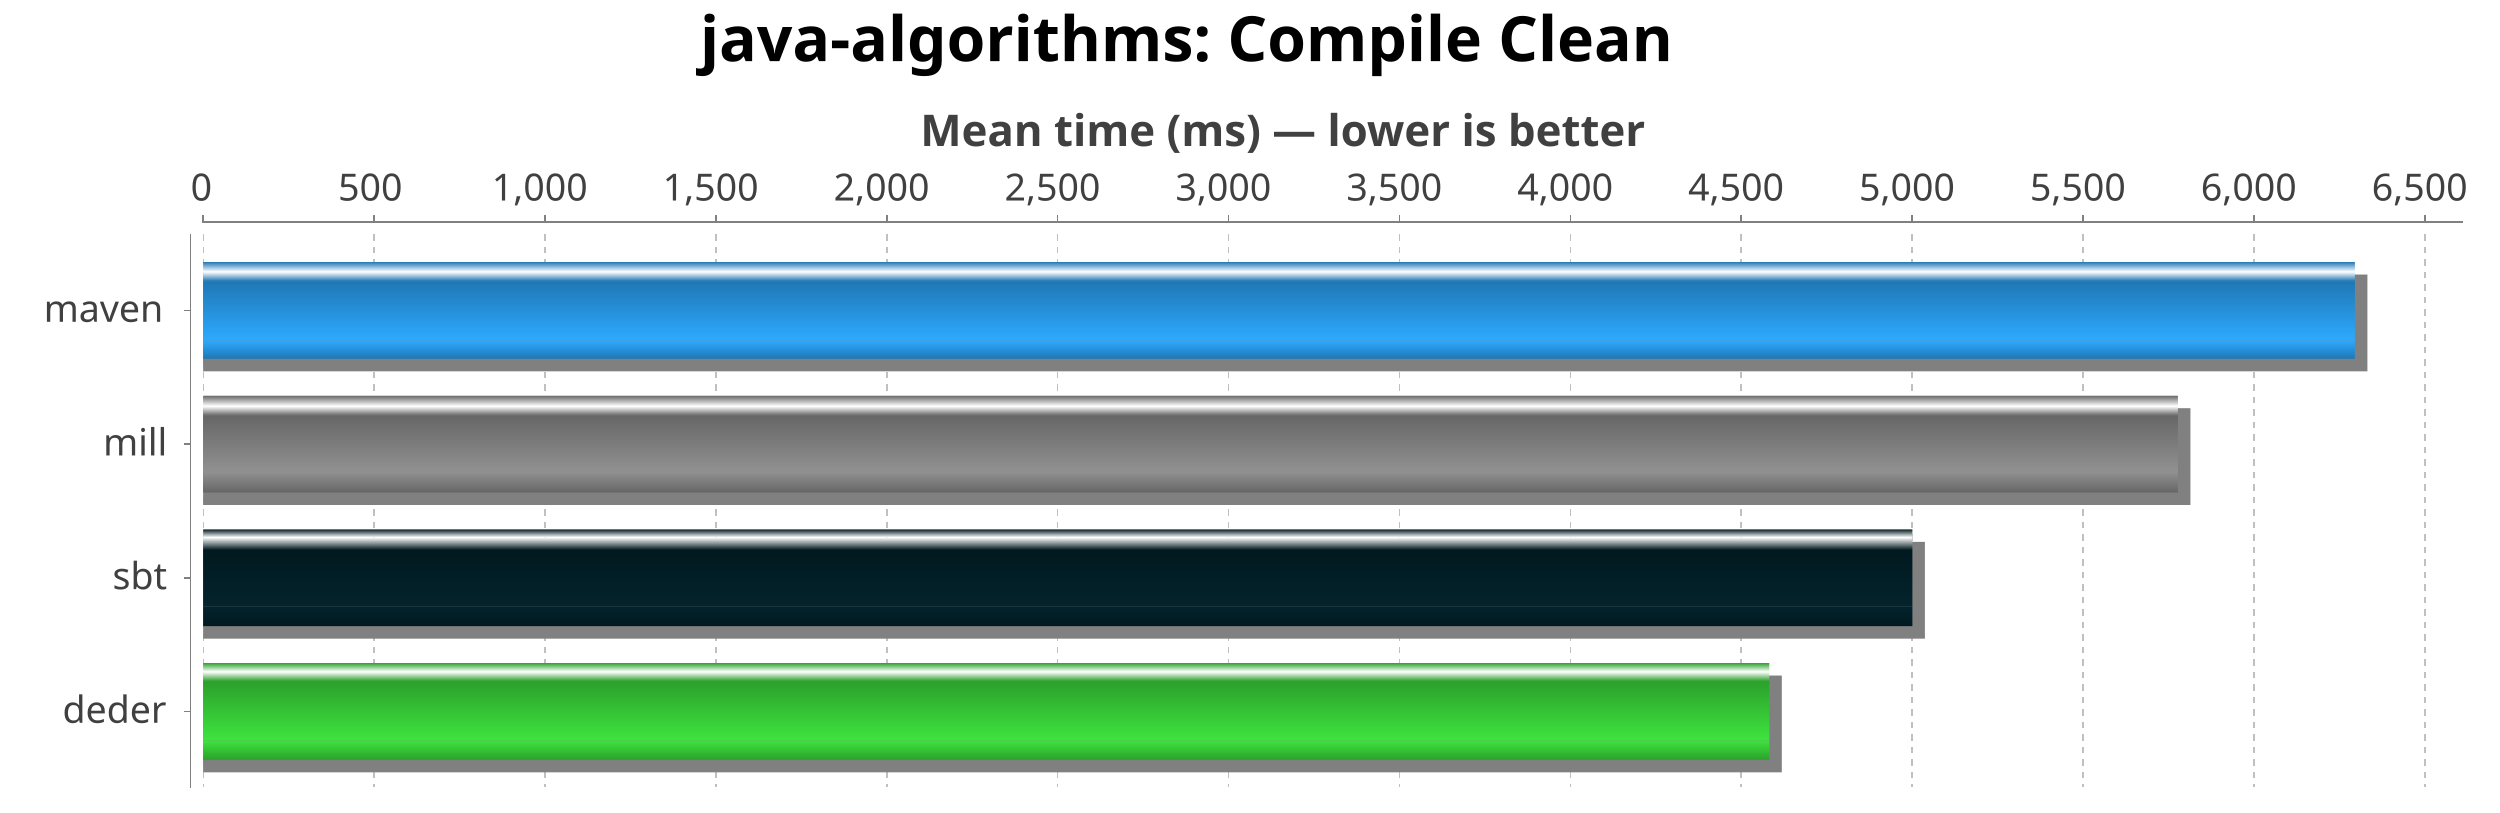
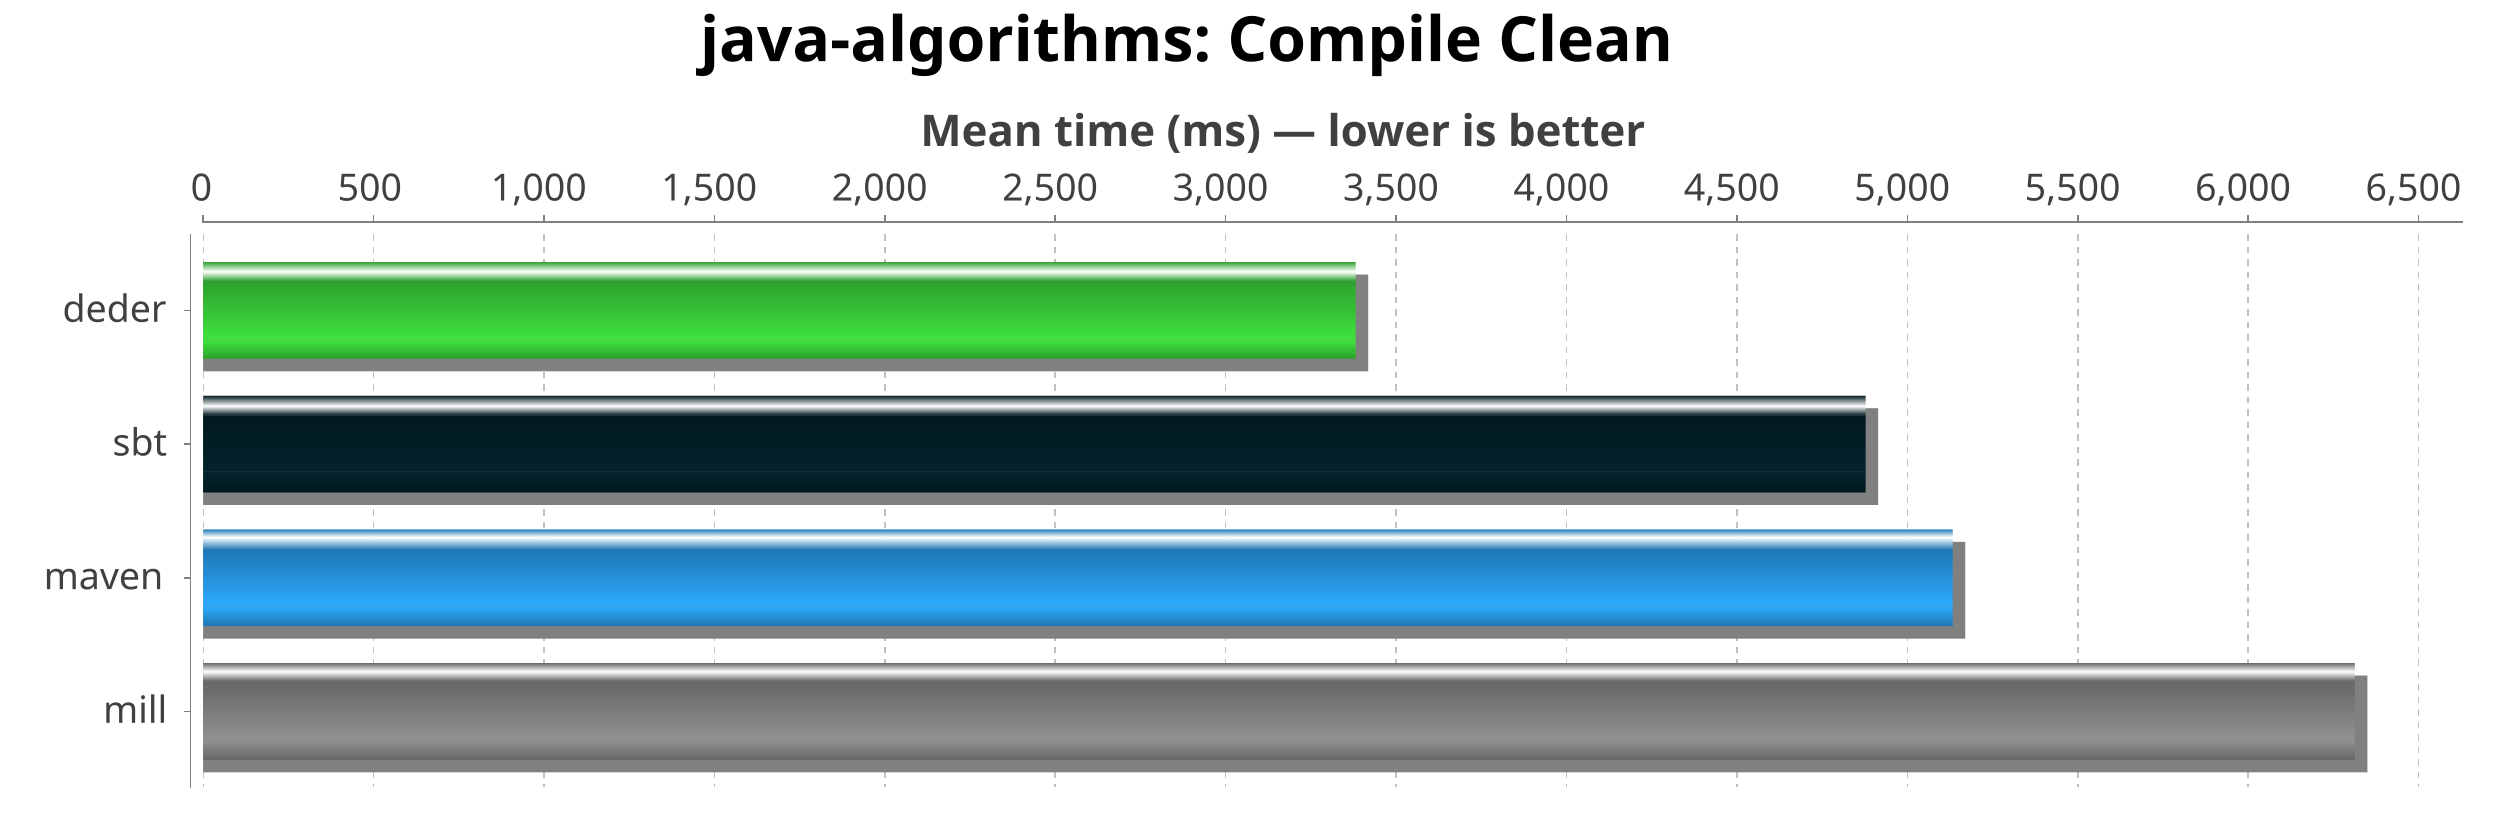
<svg xmlns="http://www.w3.org/2000/svg" width="800" height="260" text-rendering="auto" shape-rendering="auto">
  <defs>
-     <linearGradient id="_252518703501gp3" x1="0" y1="109" x2="0" y2="114.82" gradientUnits="userSpaceOnUse">
+     <linearGradient id="_90903634366gp9" x1="0" y1="172" x2="0" y2="176" gradientUnits="userSpaceOnUse">
+       <stop offset="0%" stop-color="rgb(255,255,255)" />
+       <stop offset="100%" stop-color="rgb(31,119,180)" />
+     </linearGradient>
+     <linearGradient id="_90903634366gp3" x1="0" y1="109" x2="0" y2="114.82" gradientUnits="userSpaceOnUse">
+       <stop offset="0%" stop-color="rgb(62,228,62)" />
+       <stop offset="100%" stop-color="rgb(44,160,44)" />
+     </linearGradient>
+     <linearGradient id="_90903634366gp6" x1="0" y1="133" x2="0" y2="151" gradientUnits="userSpaceOnUse">
+       <stop offset="0%" stop-color="rgb(1,25,31)" />
+       <stop offset="100%" stop-color="rgb(4,35,44)" />
+     </linearGradient>
+     <linearGradient id="_90903634366gp5" x1="0" y1="130" x2="0" y2="133" gradientUnits="userSpaceOnUse">
+       <stop offset="0%" stop-color="rgb(255,255,255)" />
+       <stop offset="100%" stop-color="rgb(1,25,31)" />
+     </linearGradient>
+     <linearGradient id="_90903634366gp1" x1="0" y1="87" x2="0" y2="90" gradientUnits="userSpaceOnUse">
+       <stop offset="0%" stop-color="rgb(255,255,255)" />
+       <stop offset="100%" stop-color="rgb(44,160,44)" />
+     </linearGradient>
+     <linearGradient id="_90903634366gp11" x1="0" y1="194" x2="0" y2="200.38" gradientUnits="userSpaceOnUse">
      <stop offset="0%" stop-color="rgb(44,170,255)" />
      <stop offset="100%" stop-color="rgb(31,119,180)" />
    </linearGradient>
-     <linearGradient id="_252518703501gp14" x1="0" y1="218" x2="0" y2="237" gradientUnits="userSpaceOnUse">
+     <linearGradient id="_90903634366gp2" x1="0" y1="90" x2="0" y2="109" gradientUnits="userSpaceOnUse">
      <stop offset="0%" stop-color="rgb(44,160,44)" />
      <stop offset="100%" stop-color="rgb(62,228,62)" />
    </linearGradient>
-     <linearGradient id="_252518703501gp5" x1="0" y1="130" x2="0" y2="133" gradientUnits="userSpaceOnUse">
+     <linearGradient id="_90903634366gp7" x1="0" y1="151" x2="0" y2="157.6" gradientUnits="userSpaceOnUse">
+       <stop offset="0%" stop-color="rgb(4,35,44)" />
+       <stop offset="100%" stop-color="rgb(1,25,31)" />
+     </linearGradient>
+     <linearGradient id="_90903634366gp14" x1="0" y1="218" x2="0" y2="237" gradientUnits="userSpaceOnUse">
+       <stop offset="0%" stop-color="rgb(102,102,102)" />
+       <stop offset="100%" stop-color="rgb(145,145,145)" />
+     </linearGradient>
+     <linearGradient id="_90903634366gp10" x1="0" y1="176" x2="0" y2="194" gradientUnits="userSpaceOnUse">
+       <stop offset="0%" stop-color="rgb(31,119,180)" />
+       <stop offset="100%" stop-color="rgb(44,170,255)" />
+     </linearGradient>
+     <linearGradient id="_90903634366gp8" x1="0" y1="169.4" x2="0" y2="172" gradientUnits="userSpaceOnUse">
+       <stop offset="0%" stop-color="rgb(31,119,180)" />
+       <stop offset="100%" stop-color="rgb(255,255,255)" />
+     </linearGradient>
+     <linearGradient id="_90903634366gp12" x1="0" y1="212.18" x2="0" y2="215" gradientUnits="userSpaceOnUse">
+       <stop offset="0%" stop-color="rgb(102,102,102)" />
+       <stop offset="100%" stop-color="rgb(255,255,255)" />
+     </linearGradient>
+     <linearGradient id="_90903634366gp13" x1="0" y1="215" x2="0" y2="218" gradientUnits="userSpaceOnUse">
      <stop offset="0%" stop-color="rgb(255,255,255)" />
      <stop offset="100%" stop-color="rgb(102,102,102)" />
    </linearGradient>
-     <linearGradient id="_252518703501gp6" x1="0" y1="133" x2="0" y2="151" gradientUnits="userSpaceOnUse">
-       <stop offset="0%" stop-color="rgb(102,102,102)" />
-       <stop offset="100%" stop-color="rgb(145,145,145)" />
+     <linearGradient id="_90903634366gp15" x1="0" y1="237" x2="0" y2="243.15" gradientUnits="userSpaceOnUse">
+       <stop offset="0%" stop-color="rgb(145,145,145)" />
+       <stop offset="100%" stop-color="rgb(102,102,102)" />
    </linearGradient>
-     <linearGradient id="_252518703501gp13" x1="0" y1="215" x2="0" y2="218" gradientUnits="userSpaceOnUse">
-       <stop offset="0%" stop-color="rgb(255,255,255)" />
-       <stop offset="100%" stop-color="rgb(44,160,44)" />
-     </linearGradient>
-     <linearGradient id="_252518703501gp8" x1="0" y1="169.4" x2="0" y2="172" gradientUnits="userSpaceOnUse">
+     <linearGradient id="_90903634366gp4" x1="0" y1="126.62" x2="0" y2="130" gradientUnits="userSpaceOnUse">
      <stop offset="0%" stop-color="rgb(1,25,31)" />
      <stop offset="100%" stop-color="rgb(255,255,255)" />
    </linearGradient>
-     <linearGradient id="_252518703501gp7" x1="0" y1="151" x2="0" y2="157.6" gradientUnits="userSpaceOnUse">
-       <stop offset="0%" stop-color="rgb(145,145,145)" />
-       <stop offset="100%" stop-color="rgb(102,102,102)" />
-     </linearGradient>
-     <linearGradient id="_252518703501gp0" x1="0" y1="83.85" x2="0" y2="87" gradientUnits="userSpaceOnUse">
-       <stop offset="0%" stop-color="rgb(31,119,180)" />
-       <stop offset="100%" stop-color="rgb(255,255,255)" />
-     </linearGradient>
-     <linearGradient id="_252518703501gp10" x1="0" y1="176" x2="0" y2="194" gradientUnits="userSpaceOnUse">
-       <stop offset="0%" stop-color="rgb(1,25,31)" />
-       <stop offset="100%" stop-color="rgb(4,35,44)" />
-     </linearGradient>
-     <linearGradient id="_252518703501gp11" x1="0" y1="194" x2="0" y2="200.38" gradientUnits="userSpaceOnUse">
-       <stop offset="0%" stop-color="rgb(4,35,44)" />
-       <stop offset="100%" stop-color="rgb(1,25,31)" />
-     </linearGradient>
-     <linearGradient id="_252518703501gp1" x1="0" y1="87" x2="0" y2="90" gradientUnits="userSpaceOnUse">
-       <stop offset="0%" stop-color="rgb(255,255,255)" />
-       <stop offset="100%" stop-color="rgb(31,119,180)" />
-     </linearGradient>
-     <linearGradient id="_252518703501gp9" x1="0" y1="172" x2="0" y2="176" gradientUnits="userSpaceOnUse">
-       <stop offset="0%" stop-color="rgb(255,255,255)" />
-       <stop offset="100%" stop-color="rgb(1,25,31)" />
-     </linearGradient>
-     <linearGradient id="_252518703501gp4" x1="0" y1="126.62" x2="0" y2="130" gradientUnits="userSpaceOnUse">
-       <stop offset="0%" stop-color="rgb(102,102,102)" />
-       <stop offset="100%" stop-color="rgb(255,255,255)" />
-     </linearGradient>
-     <linearGradient id="_252518703501gp2" x1="0" y1="90" x2="0" y2="109" gradientUnits="userSpaceOnUse">
-       <stop offset="0%" stop-color="rgb(31,119,180)" />
-       <stop offset="100%" stop-color="rgb(44,170,255)" />
-     </linearGradient>
-     <linearGradient id="_252518703501gp12" x1="0" y1="212.18" x2="0" y2="215" gradientUnits="userSpaceOnUse">
+     <linearGradient id="_90903634366gp0" x1="0" y1="83.85" x2="0" y2="87" gradientUnits="userSpaceOnUse">
      <stop offset="0%" stop-color="rgb(44,160,44)" />
      <stop offset="100%" stop-color="rgb(255,255,255)" />
    </linearGradient>
-     <linearGradient id="_252518703501gp15" x1="0" y1="237" x2="0" y2="243.15" gradientUnits="userSpaceOnUse">
-       <stop offset="0%" stop-color="rgb(62,228,62)" />
-       <stop offset="100%" stop-color="rgb(44,160,44)" />
-     </linearGradient>
-     <clipPath id="_252518703501clip-0">
+     <clipPath id="_90903634366clip-0">
      <path d="M0,0L0,260L800,260L800,0Z" />
    </clipPath>
-     <clipPath id="_252518703501clip-1">
+     <clipPath id="_90903634366clip-1">
      <path d="M65,75L65,252L788,252L788,75Z" />
    </clipPath>
  </defs>
-   <rect x="0" y="0" width="800" height="260" style="fill:rgb(255,255,255)" clip-path="url(#_252518703501clip-0)" />
+   <rect x="0" y="0" width="800" height="260" style="fill:rgb(255,255,255)" clip-path="url(#_90903634366clip-0)" />
  <g>
-     <text x="224" y="19.56" style="fill: rgb(0,0,0); fill-opacity: 1.0; font-family: sans-serif; font-size: 20px; font-weight: bold;" clip-path="url(#_252518703501clip-0)">java-algorithms: Compile Clean</text>
+     <text x="224" y="19.56" style="fill: rgb(0,0,0); fill-opacity: 1.0; font-family: sans-serif; font-size: 20px; font-weight: bold;" clip-path="url(#_90903634366clip-0)">java-algorithms: Compile Clean</text>
  </g>
-   <rect x="65" y="75" width="723" height="177" style="fill:rgb(255,255,255)" clip-path="url(#_252518703501clip-0)" />
-   <line x1="65" y1="71" x2="788" y2="71" style="stroke-width:0.5;stroke:rgb(128,128,128);stroke-opacity:1.0;stroke-linecap:square;stroke-miterlimit:10;shape-rendering:crispEdges" clip-path="url(#_252518703501clip-0)" />
+   <rect x="65" y="75" width="723" height="177" style="fill:rgb(255,255,255)" clip-path="url(#_90903634366clip-0)" />
+   <line x1="65" y1="71" x2="788" y2="71" style="stroke-width:0.5;stroke:rgb(128,128,128);stroke-opacity:1.0;stroke-linecap:square;stroke-miterlimit:10;shape-rendering:crispEdges" clip-path="url(#_90903634366clip-0)" />
  <g>
-     <text x="61" y="64.17" style="fill: rgb(64,64,64); fill-opacity: 1.0; font-family: sans-serif; font-size: 12px;" clip-path="url(#_252518703501clip-0)">0</text>
+     <text x="61" y="64.17" style="fill: rgb(64,64,64); fill-opacity: 1.0; font-family: sans-serif; font-size: 12px;" clip-path="url(#_90903634366clip-0)">0</text>
  </g>
-   <line x1="65" y1="69" x2="65" y2="71" style="stroke-width:0.5;stroke:rgb(128,128,128);stroke-opacity:1.0;stroke-linecap:square;stroke-miterlimit:10;shape-rendering:crispEdges" clip-path="url(#_252518703501clip-0)" />
+   <line x1="65" y1="69" x2="65" y2="71" style="stroke-width:0.5;stroke:rgb(128,128,128);stroke-opacity:1.0;stroke-linecap:square;stroke-miterlimit:10;shape-rendering:crispEdges" clip-path="url(#_90903634366clip-0)" />
  <g>
-     <text x="108.19" y="64.17" style="fill: rgb(64,64,64); fill-opacity: 1.0; font-family: sans-serif; font-size: 12px;" clip-path="url(#_252518703501clip-0)">500</text>
+     <text x="108.04" y="64.17" style="fill: rgb(64,64,64); fill-opacity: 1.0; font-family: sans-serif; font-size: 12px;" clip-path="url(#_90903634366clip-0)">500</text>
  </g>
-   <line x1="119.69" y1="69" x2="119.69" y2="71" style="stroke-width:0.5;stroke:rgb(128,128,128);stroke-opacity:1.0;stroke-linecap:square;stroke-miterlimit:10;shape-rendering:crispEdges" clip-path="url(#_252518703501clip-0)" />
+   <line x1="119.54" y1="69" x2="119.54" y2="71" style="stroke-width:0.5;stroke:rgb(128,128,128);stroke-opacity:1.0;stroke-linecap:square;stroke-miterlimit:10;shape-rendering:crispEdges" clip-path="url(#_90903634366clip-0)" />
  <g>
-     <text x="157.38" y="64.17" style="fill: rgb(64,64,64); fill-opacity: 1.0; font-family: sans-serif; font-size: 12px;" clip-path="url(#_252518703501clip-0)">1,000</text>
+     <text x="157.07" y="64.17" style="fill: rgb(64,64,64); fill-opacity: 1.0; font-family: sans-serif; font-size: 12px;" clip-path="url(#_90903634366clip-0)">1,000</text>
  </g>
-   <line x1="174.38" y1="69" x2="174.38" y2="71" style="stroke-width:0.5;stroke:rgb(128,128,128);stroke-opacity:1.0;stroke-linecap:square;stroke-miterlimit:10;shape-rendering:crispEdges" clip-path="url(#_252518703501clip-0)" />
+   <line x1="174.07" y1="69" x2="174.07" y2="71" style="stroke-width:0.5;stroke:rgb(128,128,128);stroke-opacity:1.0;stroke-linecap:square;stroke-miterlimit:10;shape-rendering:crispEdges" clip-path="url(#_90903634366clip-0)" />
  <g>
-     <text x="212.07" y="64.17" style="fill: rgb(64,64,64); fill-opacity: 1.0; font-family: sans-serif; font-size: 12px;" clip-path="url(#_252518703501clip-0)">1,500</text>
+     <text x="211.61" y="64.17" style="fill: rgb(64,64,64); fill-opacity: 1.0; font-family: sans-serif; font-size: 12px;" clip-path="url(#_90903634366clip-0)">1,500</text>
  </g>
-   <line x1="229.07" y1="69" x2="229.07" y2="71" style="stroke-width:0.5;stroke:rgb(128,128,128);stroke-opacity:1.0;stroke-linecap:square;stroke-miterlimit:10;shape-rendering:crispEdges" clip-path="url(#_252518703501clip-0)" />
+   <line x1="228.61" y1="69" x2="228.61" y2="71" style="stroke-width:0.5;stroke:rgb(128,128,128);stroke-opacity:1.0;stroke-linecap:square;stroke-miterlimit:10;shape-rendering:crispEdges" clip-path="url(#_90903634366clip-0)" />
  <g>
-     <text x="266.76" y="64.17" style="fill: rgb(64,64,64); fill-opacity: 1.0; font-family: sans-serif; font-size: 12px;" clip-path="url(#_252518703501clip-0)">2,000</text>
+     <text x="266.14" y="64.17" style="fill: rgb(64,64,64); fill-opacity: 1.0; font-family: sans-serif; font-size: 12px;" clip-path="url(#_90903634366clip-0)">2,000</text>
  </g>
-   <line x1="283.76" y1="69" x2="283.76" y2="71" style="stroke-width:0.5;stroke:rgb(128,128,128);stroke-opacity:1.0;stroke-linecap:square;stroke-miterlimit:10;shape-rendering:crispEdges" clip-path="url(#_252518703501clip-0)" />
+   <line x1="283.14" y1="69" x2="283.14" y2="71" style="stroke-width:0.5;stroke:rgb(128,128,128);stroke-opacity:1.0;stroke-linecap:square;stroke-miterlimit:10;shape-rendering:crispEdges" clip-path="url(#_90903634366clip-0)" />
  <g>
-     <text x="321.45" y="64.17" style="fill: rgb(64,64,64); fill-opacity: 1.0; font-family: sans-serif; font-size: 12px;" clip-path="url(#_252518703501clip-0)">2,500</text>
+     <text x="320.68" y="64.17" style="fill: rgb(64,64,64); fill-opacity: 1.0; font-family: sans-serif; font-size: 12px;" clip-path="url(#_90903634366clip-0)">2,500</text>
  </g>
-   <line x1="338.45" y1="69" x2="338.45" y2="71" style="stroke-width:0.5;stroke:rgb(128,128,128);stroke-opacity:1.0;stroke-linecap:square;stroke-miterlimit:10;shape-rendering:crispEdges" clip-path="url(#_252518703501clip-0)" />
+   <line x1="337.68" y1="69" x2="337.68" y2="71" style="stroke-width:0.5;stroke:rgb(128,128,128);stroke-opacity:1.0;stroke-linecap:square;stroke-miterlimit:10;shape-rendering:crispEdges" clip-path="url(#_90903634366clip-0)" />
  <g>
-     <text x="376.13" y="64.17" style="fill: rgb(64,64,64); fill-opacity: 1.0; font-family: sans-serif; font-size: 12px;" clip-path="url(#_252518703501clip-0)">3,000</text>
+     <text x="375.21" y="64.17" style="fill: rgb(64,64,64); fill-opacity: 1.0; font-family: sans-serif; font-size: 12px;" clip-path="url(#_90903634366clip-0)">3,000</text>
  </g>
-   <line x1="393.13" y1="69" x2="393.13" y2="71" style="stroke-width:0.5;stroke:rgb(128,128,128);stroke-opacity:1.0;stroke-linecap:square;stroke-miterlimit:10;shape-rendering:crispEdges" clip-path="url(#_252518703501clip-0)" />
+   <line x1="392.21" y1="69" x2="392.21" y2="71" style="stroke-width:0.5;stroke:rgb(128,128,128);stroke-opacity:1.0;stroke-linecap:square;stroke-miterlimit:10;shape-rendering:crispEdges" clip-path="url(#_90903634366clip-0)" />
  <g>
-     <text x="430.82" y="64.17" style="fill: rgb(64,64,64); fill-opacity: 1.0; font-family: sans-serif; font-size: 12px;" clip-path="url(#_252518703501clip-0)">3,500</text>
+     <text x="429.75" y="64.17" style="fill: rgb(64,64,64); fill-opacity: 1.0; font-family: sans-serif; font-size: 12px;" clip-path="url(#_90903634366clip-0)">3,500</text>
  </g>
-   <line x1="447.82" y1="69" x2="447.82" y2="71" style="stroke-width:0.5;stroke:rgb(128,128,128);stroke-opacity:1.0;stroke-linecap:square;stroke-miterlimit:10;shape-rendering:crispEdges" clip-path="url(#_252518703501clip-0)" />
+   <line x1="446.75" y1="69" x2="446.75" y2="71" style="stroke-width:0.5;stroke:rgb(128,128,128);stroke-opacity:1.0;stroke-linecap:square;stroke-miterlimit:10;shape-rendering:crispEdges" clip-path="url(#_90903634366clip-0)" />
  <g>
-     <text x="485.51" y="64.17" style="fill: rgb(64,64,64); fill-opacity: 1.0; font-family: sans-serif; font-size: 12px;" clip-path="url(#_252518703501clip-0)">4,000</text>
+     <text x="484.29" y="64.17" style="fill: rgb(64,64,64); fill-opacity: 1.0; font-family: sans-serif; font-size: 12px;" clip-path="url(#_90903634366clip-0)">4,000</text>
  </g>
-   <line x1="502.51" y1="69" x2="502.51" y2="71" style="stroke-width:0.5;stroke:rgb(128,128,128);stroke-opacity:1.0;stroke-linecap:square;stroke-miterlimit:10;shape-rendering:crispEdges" clip-path="url(#_252518703501clip-0)" />
+   <line x1="501.29" y1="69" x2="501.29" y2="71" style="stroke-width:0.5;stroke:rgb(128,128,128);stroke-opacity:1.0;stroke-linecap:square;stroke-miterlimit:10;shape-rendering:crispEdges" clip-path="url(#_90903634366clip-0)" />
  <g>
-     <text x="540.2" y="64.17" style="fill: rgb(64,64,64); fill-opacity: 1.0; font-family: sans-serif; font-size: 12px;" clip-path="url(#_252518703501clip-0)">4,500</text>
+     <text x="538.82" y="64.17" style="fill: rgb(64,64,64); fill-opacity: 1.0; font-family: sans-serif; font-size: 12px;" clip-path="url(#_90903634366clip-0)">4,500</text>
  </g>
-   <line x1="557.2" y1="69" x2="557.2" y2="71" style="stroke-width:0.5;stroke:rgb(128,128,128);stroke-opacity:1.0;stroke-linecap:square;stroke-miterlimit:10;shape-rendering:crispEdges" clip-path="url(#_252518703501clip-0)" />
+   <line x1="555.82" y1="69" x2="555.82" y2="71" style="stroke-width:0.5;stroke:rgb(128,128,128);stroke-opacity:1.0;stroke-linecap:square;stroke-miterlimit:10;shape-rendering:crispEdges" clip-path="url(#_90903634366clip-0)" />
  <g>
-     <text x="594.89" y="64.17" style="fill: rgb(64,64,64); fill-opacity: 1.0; font-family: sans-serif; font-size: 12px;" clip-path="url(#_252518703501clip-0)">5,000</text>
+     <text x="593.36" y="64.17" style="fill: rgb(64,64,64); fill-opacity: 1.0; font-family: sans-serif; font-size: 12px;" clip-path="url(#_90903634366clip-0)">5,000</text>
  </g>
-   <line x1="611.89" y1="69" x2="611.89" y2="71" style="stroke-width:0.5;stroke:rgb(128,128,128);stroke-opacity:1.0;stroke-linecap:square;stroke-miterlimit:10;shape-rendering:crispEdges" clip-path="url(#_252518703501clip-0)" />
+   <line x1="610.36" y1="69" x2="610.36" y2="71" style="stroke-width:0.5;stroke:rgb(128,128,128);stroke-opacity:1.0;stroke-linecap:square;stroke-miterlimit:10;shape-rendering:crispEdges" clip-path="url(#_90903634366clip-0)" />
  <g>
-     <text x="649.58" y="64.17" style="fill: rgb(64,64,64); fill-opacity: 1.0; font-family: sans-serif; font-size: 12px;" clip-path="url(#_252518703501clip-0)">5,500</text>
+     <text x="647.89" y="64.17" style="fill: rgb(64,64,64); fill-opacity: 1.0; font-family: sans-serif; font-size: 12px;" clip-path="url(#_90903634366clip-0)">5,500</text>
  </g>
-   <line x1="666.58" y1="69" x2="666.58" y2="71" style="stroke-width:0.5;stroke:rgb(128,128,128);stroke-opacity:1.0;stroke-linecap:square;stroke-miterlimit:10;shape-rendering:crispEdges" clip-path="url(#_252518703501clip-0)" />
+   <line x1="664.89" y1="69" x2="664.89" y2="71" style="stroke-width:0.5;stroke:rgb(128,128,128);stroke-opacity:1.0;stroke-linecap:square;stroke-miterlimit:10;shape-rendering:crispEdges" clip-path="url(#_90903634366clip-0)" />
  <g>
-     <text x="704.27" y="64.17" style="fill: rgb(64,64,64); fill-opacity: 1.0; font-family: sans-serif; font-size: 12px;" clip-path="url(#_252518703501clip-0)">6,000</text>
+     <text x="702.43" y="64.17" style="fill: rgb(64,64,64); fill-opacity: 1.0; font-family: sans-serif; font-size: 12px;" clip-path="url(#_90903634366clip-0)">6,000</text>
  </g>
-   <line x1="721.27" y1="69" x2="721.27" y2="71" style="stroke-width:0.5;stroke:rgb(128,128,128);stroke-opacity:1.0;stroke-linecap:square;stroke-miterlimit:10;shape-rendering:crispEdges" clip-path="url(#_252518703501clip-0)" />
+   <line x1="719.43" y1="69" x2="719.43" y2="71" style="stroke-width:0.5;stroke:rgb(128,128,128);stroke-opacity:1.0;stroke-linecap:square;stroke-miterlimit:10;shape-rendering:crispEdges" clip-path="url(#_90903634366clip-0)" />
  <g>
-     <text x="758.96" y="64.17" style="fill: rgb(64,64,64); fill-opacity: 1.0; font-family: sans-serif; font-size: 12px;" clip-path="url(#_252518703501clip-0)">6,500</text>
+     <text x="756.96" y="64.17" style="fill: rgb(64,64,64); fill-opacity: 1.0; font-family: sans-serif; font-size: 12px;" clip-path="url(#_90903634366clip-0)">6,500</text>
  </g>
-   <line x1="775.96" y1="69" x2="775.96" y2="71" style="stroke-width:0.5;stroke:rgb(128,128,128);stroke-opacity:1.0;stroke-linecap:square;stroke-miterlimit:10;shape-rendering:crispEdges" clip-path="url(#_252518703501clip-0)" />
+   <line x1="773.96" y1="69" x2="773.96" y2="71" style="stroke-width:0.5;stroke:rgb(128,128,128);stroke-opacity:1.0;stroke-linecap:square;stroke-miterlimit:10;shape-rendering:crispEdges" clip-path="url(#_90903634366clip-0)" />
  <g>
-     <text x="294.5" y="46.73" style="fill: rgb(64,64,64); fill-opacity: 1.0; font-family: sans-serif; font-size: 14px; font-weight: bold;" clip-path="url(#_252518703501clip-0)">Mean time (ms) — lower is better</text>
+     <text x="294.5" y="46.73" style="fill: rgb(64,64,64); fill-opacity: 1.0; font-family: sans-serif; font-size: 14px; font-weight: bold;" clip-path="url(#_90903634366clip-0)">Mean time (ms) — lower is better</text>
  </g>
-   <line x1="61" y1="75" x2="61" y2="252" style="stroke-width:0.5;stroke:rgb(128,128,128);stroke-opacity:1.0;stroke-linecap:square;stroke-miterlimit:10;shape-rendering:crispEdges" clip-path="url(#_252518703501clip-0)" />
-   <line x1="61" y1="99.34" x2="61" y2="99.34" style="stroke-width:0.5;stroke:rgb(128,128,128);stroke-opacity:1.0;stroke-linecap:square;stroke-miterlimit:10;shape-rendering:crispEdges" clip-path="url(#_252518703501clip-0)" />
-   <line x1="61" y1="99.34" x2="59" y2="99.34" style="stroke-width:0.5;stroke:rgb(128,128,128);stroke-opacity:1.0;stroke-linecap:square;stroke-miterlimit:10;shape-rendering:crispEdges" clip-path="url(#_252518703501clip-0)" />
-   <line x1="61" y1="142.11" x2="61" y2="142.11" style="stroke-width:0.5;stroke:rgb(128,128,128);stroke-opacity:1.0;stroke-linecap:square;stroke-miterlimit:10;shape-rendering:crispEdges" clip-path="url(#_252518703501clip-0)" />
-   <line x1="61" y1="142.11" x2="59" y2="142.11" style="stroke-width:0.5;stroke:rgb(128,128,128);stroke-opacity:1.0;stroke-linecap:square;stroke-miterlimit:10;shape-rendering:crispEdges" clip-path="url(#_252518703501clip-0)" />
-   <line x1="61" y1="184.89" x2="61" y2="184.89" style="stroke-width:0.5;stroke:rgb(128,128,128);stroke-opacity:1.0;stroke-linecap:square;stroke-miterlimit:10;shape-rendering:crispEdges" clip-path="url(#_252518703501clip-0)" />
-   <line x1="61" y1="184.89" x2="59" y2="184.89" style="stroke-width:0.5;stroke:rgb(128,128,128);stroke-opacity:1.0;stroke-linecap:square;stroke-miterlimit:10;shape-rendering:crispEdges" clip-path="url(#_252518703501clip-0)" />
-   <line x1="61" y1="227.66" x2="61" y2="227.66" style="stroke-width:0.5;stroke:rgb(128,128,128);stroke-opacity:1.0;stroke-linecap:square;stroke-miterlimit:10;shape-rendering:crispEdges" clip-path="url(#_252518703501clip-0)" />
-   <line x1="61" y1="227.66" x2="59" y2="227.66" style="stroke-width:0.5;stroke:rgb(128,128,128);stroke-opacity:1.0;stroke-linecap:square;stroke-miterlimit:10;shape-rendering:crispEdges" clip-path="url(#_252518703501clip-0)" />
+   <line x1="61" y1="75" x2="61" y2="252" style="stroke-width:0.5;stroke:rgb(128,128,128);stroke-opacity:1.0;stroke-linecap:square;stroke-miterlimit:10;shape-rendering:crispEdges" clip-path="url(#_90903634366clip-0)" />
+   <line x1="61" y1="99.34" x2="61" y2="99.34" style="stroke-width:0.5;stroke:rgb(128,128,128);stroke-opacity:1.0;stroke-linecap:square;stroke-miterlimit:10;shape-rendering:crispEdges" clip-path="url(#_90903634366clip-0)" />
+   <line x1="61" y1="99.34" x2="59" y2="99.34" style="stroke-width:0.5;stroke:rgb(128,128,128);stroke-opacity:1.0;stroke-linecap:square;stroke-miterlimit:10;shape-rendering:crispEdges" clip-path="url(#_90903634366clip-0)" />
+   <line x1="61" y1="142.11" x2="61" y2="142.11" style="stroke-width:0.5;stroke:rgb(128,128,128);stroke-opacity:1.0;stroke-linecap:square;stroke-miterlimit:10;shape-rendering:crispEdges" clip-path="url(#_90903634366clip-0)" />
+   <line x1="61" y1="142.11" x2="59" y2="142.11" style="stroke-width:0.5;stroke:rgb(128,128,128);stroke-opacity:1.0;stroke-linecap:square;stroke-miterlimit:10;shape-rendering:crispEdges" clip-path="url(#_90903634366clip-0)" />
+   <line x1="61" y1="184.89" x2="61" y2="184.89" style="stroke-width:0.5;stroke:rgb(128,128,128);stroke-opacity:1.0;stroke-linecap:square;stroke-miterlimit:10;shape-rendering:crispEdges" clip-path="url(#_90903634366clip-0)" />
+   <line x1="61" y1="184.89" x2="59" y2="184.89" style="stroke-width:0.5;stroke:rgb(128,128,128);stroke-opacity:1.0;stroke-linecap:square;stroke-miterlimit:10;shape-rendering:crispEdges" clip-path="url(#_90903634366clip-0)" />
+   <line x1="61" y1="227.66" x2="61" y2="227.66" style="stroke-width:0.5;stroke:rgb(128,128,128);stroke-opacity:1.0;stroke-linecap:square;stroke-miterlimit:10;shape-rendering:crispEdges" clip-path="url(#_90903634366clip-0)" />
+   <line x1="61" y1="227.66" x2="59" y2="227.66" style="stroke-width:0.5;stroke:rgb(128,128,128);stroke-opacity:1.0;stroke-linecap:square;stroke-miterlimit:10;shape-rendering:crispEdges" clip-path="url(#_90903634366clip-0)" />
  <g>
-     <text x="14" y="102.98" style="fill: rgb(64,64,64); fill-opacity: 1.0; font-family: sans-serif; font-size: 12px;" clip-path="url(#_252518703501clip-0)">maven</text>
+     <text x="20" y="102.98" style="fill: rgb(64,64,64); fill-opacity: 1.0; font-family: sans-serif; font-size: 12px;" clip-path="url(#_90903634366clip-0)">deder</text>
  </g>
  <g>
-     <text x="33" y="145.75" style="fill: rgb(64,64,64); fill-opacity: 1.0; font-family: sans-serif; font-size: 12px;" clip-path="url(#_252518703501clip-0)">mill</text>
+     <text x="36" y="145.75" style="fill: rgb(64,64,64); fill-opacity: 1.0; font-family: sans-serif; font-size: 12px;" clip-path="url(#_90903634366clip-0)">sbt</text>
  </g>
  <g>
-     <text x="36" y="188.53" style="fill: rgb(64,64,64); fill-opacity: 1.0; font-family: sans-serif; font-size: 12px;" clip-path="url(#_252518703501clip-0)">sbt</text>
+     <text x="14" y="188.53" style="fill: rgb(64,64,64); fill-opacity: 1.0; font-family: sans-serif; font-size: 12px;" clip-path="url(#_90903634366clip-0)">maven</text>
  </g>
  <g>
-     <text x="20" y="231.3" style="fill: rgb(64,64,64); fill-opacity: 1.0; font-family: sans-serif; font-size: 12px;" clip-path="url(#_252518703501clip-0)">deder</text>
+     <text x="33" y="231.3" style="fill: rgb(64,64,64); fill-opacity: 1.0; font-family: sans-serif; font-size: 12px;" clip-path="url(#_90903634366clip-0)">mill</text>
  </g>
-   <line x1="65" y1="75" x2="65" y2="252" style="stroke-width:0.5;stroke:rgb(192,192,192);stroke-opacity:1.0;stroke-linejoin:bevel;stroke-miterlimit:0;stroke-dasharray:2.0,2.0;shape-rendering:crispEdges" clip-path="url(#_252518703501clip-1)" />
-   <line x1="119.69" y1="75" x2="119.69" y2="252" style="stroke-width:0.5;stroke:rgb(192,192,192);stroke-opacity:1.0;stroke-linejoin:bevel;stroke-miterlimit:0;stroke-dasharray:2.0,2.0;shape-rendering:crispEdges" clip-path="url(#_252518703501clip-1)" />
-   <line x1="174.38" y1="75" x2="174.38" y2="252" style="stroke-width:0.5;stroke:rgb(192,192,192);stroke-opacity:1.0;stroke-linejoin:bevel;stroke-miterlimit:0;stroke-dasharray:2.0,2.0;shape-rendering:crispEdges" clip-path="url(#_252518703501clip-1)" />
-   <line x1="229.07" y1="75" x2="229.07" y2="252" style="stroke-width:0.5;stroke:rgb(192,192,192);stroke-opacity:1.0;stroke-linejoin:bevel;stroke-miterlimit:0;stroke-dasharray:2.0,2.0;shape-rendering:crispEdges" clip-path="url(#_252518703501clip-1)" />
-   <line x1="283.76" y1="75" x2="283.76" y2="252" style="stroke-width:0.5;stroke:rgb(192,192,192);stroke-opacity:1.0;stroke-linejoin:bevel;stroke-miterlimit:0;stroke-dasharray:2.0,2.0;shape-rendering:crispEdges" clip-path="url(#_252518703501clip-1)" />
-   <line x1="338.45" y1="75" x2="338.45" y2="252" style="stroke-width:0.5;stroke:rgb(192,192,192);stroke-opacity:1.0;stroke-linejoin:bevel;stroke-miterlimit:0;stroke-dasharray:2.0,2.0;shape-rendering:crispEdges" clip-path="url(#_252518703501clip-1)" />
-   <line x1="393.13" y1="75" x2="393.13" y2="252" style="stroke-width:0.5;stroke:rgb(192,192,192);stroke-opacity:1.0;stroke-linejoin:bevel;stroke-miterlimit:0;stroke-dasharray:2.0,2.0;shape-rendering:crispEdges" clip-path="url(#_252518703501clip-1)" />
-   <line x1="447.82" y1="75" x2="447.82" y2="252" style="stroke-width:0.5;stroke:rgb(192,192,192);stroke-opacity:1.0;stroke-linejoin:bevel;stroke-miterlimit:0;stroke-dasharray:2.0,2.0;shape-rendering:crispEdges" clip-path="url(#_252518703501clip-1)" />
-   <line x1="502.51" y1="75" x2="502.51" y2="252" style="stroke-width:0.5;stroke:rgb(192,192,192);stroke-opacity:1.0;stroke-linejoin:bevel;stroke-miterlimit:0;stroke-dasharray:2.0,2.0;shape-rendering:crispEdges" clip-path="url(#_252518703501clip-1)" />
-   <line x1="557.2" y1="75" x2="557.2" y2="252" style="stroke-width:0.5;stroke:rgb(192,192,192);stroke-opacity:1.0;stroke-linejoin:bevel;stroke-miterlimit:0;stroke-dasharray:2.0,2.0;shape-rendering:crispEdges" clip-path="url(#_252518703501clip-1)" />
-   <line x1="611.89" y1="75" x2="611.89" y2="252" style="stroke-width:0.5;stroke:rgb(192,192,192);stroke-opacity:1.0;stroke-linejoin:bevel;stroke-miterlimit:0;stroke-dasharray:2.0,2.0;shape-rendering:crispEdges" clip-path="url(#_252518703501clip-1)" />
-   <line x1="666.58" y1="75" x2="666.58" y2="252" style="stroke-width:0.5;stroke:rgb(192,192,192);stroke-opacity:1.0;stroke-linejoin:bevel;stroke-miterlimit:0;stroke-dasharray:2.0,2.0;shape-rendering:crispEdges" clip-path="url(#_252518703501clip-1)" />
-   <line x1="721.27" y1="75" x2="721.27" y2="252" style="stroke-width:0.5;stroke:rgb(192,192,192);stroke-opacity:1.0;stroke-linejoin:bevel;stroke-miterlimit:0;stroke-dasharray:2.0,2.0;shape-rendering:crispEdges" clip-path="url(#_252518703501clip-1)" />
-   <line x1="775.96" y1="75" x2="775.96" y2="252" style="stroke-width:0.5;stroke:rgb(192,192,192);stroke-opacity:1.0;stroke-linejoin:bevel;stroke-miterlimit:0;stroke-dasharray:2.0,2.0;shape-rendering:crispEdges" clip-path="url(#_252518703501clip-1)" />
-   <rect x="65" y="87.85" width="692.57" height="30.97" style="fill:rgb(128,128,128)" clip-path="url(#_252518703501clip-1)" />
-   <rect x="65" y="83.85" width="688.57" height="3.15" style="fill:url(#_252518703501gp0)" clip-path="url(#_252518703501clip-1)" />
-   <rect x="65" y="87" width="688.57" height="3" style="fill:url(#_252518703501gp1)" clip-path="url(#_252518703501clip-1)" />
-   <rect x="65" y="90" width="688.57" height="19" style="fill:url(#_252518703501gp2)" clip-path="url(#_252518703501clip-1)" />
-   <rect x="65" y="109" width="688.57" height="5.82" style="fill:url(#_252518703501gp3)" clip-path="url(#_252518703501clip-1)" />
-   <rect x="65" y="130.62" width="635.94" height="30.98" style="fill:rgb(128,128,128)" clip-path="url(#_252518703501clip-1)" />
-   <rect x="65" y="126.63" width="631.94" height="3.37" style="fill:url(#_252518703501gp4)" clip-path="url(#_252518703501clip-1)" />
-   <rect x="65" y="130" width="631.94" height="3" style="fill:url(#_252518703501gp5)" clip-path="url(#_252518703501clip-1)" />
-   <rect x="65" y="133" width="631.94" height="18" style="fill:url(#_252518703501gp6)" clip-path="url(#_252518703501clip-1)" />
-   <rect x="65" y="151" width="631.94" height="6.6" style="fill:url(#_252518703501gp7)" clip-path="url(#_252518703501clip-1)" />
-   <rect x="65" y="173.4" width="550.97" height="30.97" style="fill:rgb(128,128,128)" clip-path="url(#_252518703501clip-1)" />
-   <rect x="65" y="169.4" width="546.97" height="2.6" style="fill:url(#_252518703501gp8)" clip-path="url(#_252518703501clip-1)" />
-   <rect x="65" y="172" width="546.97" height="4" style="fill:url(#_252518703501gp9)" clip-path="url(#_252518703501clip-1)" />
-   <rect x="65" y="176" width="546.97" height="18" style="fill:url(#_252518703501gp10)" clip-path="url(#_252518703501clip-1)" />
-   <rect x="65" y="194" width="546.97" height="6.37" style="fill:url(#_252518703501gp11)" clip-path="url(#_252518703501clip-1)" />
-   <rect x="65" y="216.17" width="505.18" height="30.97" style="fill:rgb(128,128,128)" clip-path="url(#_252518703501clip-1)" />
-   <rect x="65" y="212.17" width="501.18" height="2.83" style="fill:url(#_252518703501gp12)" clip-path="url(#_252518703501clip-1)" />
-   <rect x="65" y="215" width="501.18" height="3" style="fill:url(#_252518703501gp13)" clip-path="url(#_252518703501clip-1)" />
-   <rect x="65" y="218" width="501.18" height="19" style="fill:url(#_252518703501gp14)" clip-path="url(#_252518703501clip-1)" />
-   <rect x="65" y="237" width="501.18" height="6.15" style="fill:url(#_252518703501gp15)" clip-path="url(#_252518703501clip-1)" />
+   <line x1="65" y1="75" x2="65" y2="252" style="stroke-width:0.5;stroke:rgb(192,192,192);stroke-opacity:1.0;stroke-linejoin:bevel;stroke-miterlimit:0;stroke-dasharray:2.0,2.0;shape-rendering:crispEdges" clip-path="url(#_90903634366clip-1)" />
+   <line x1="119.54" y1="75" x2="119.54" y2="252" style="stroke-width:0.5;stroke:rgb(192,192,192);stroke-opacity:1.0;stroke-linejoin:bevel;stroke-miterlimit:0;stroke-dasharray:2.0,2.0;shape-rendering:crispEdges" clip-path="url(#_90903634366clip-1)" />
+   <line x1="174.07" y1="75" x2="174.07" y2="252" style="stroke-width:0.5;stroke:rgb(192,192,192);stroke-opacity:1.0;stroke-linejoin:bevel;stroke-miterlimit:0;stroke-dasharray:2.0,2.0;shape-rendering:crispEdges" clip-path="url(#_90903634366clip-1)" />
+   <line x1="228.61" y1="75" x2="228.61" y2="252" style="stroke-width:0.5;stroke:rgb(192,192,192);stroke-opacity:1.0;stroke-linejoin:bevel;stroke-miterlimit:0;stroke-dasharray:2.0,2.0;shape-rendering:crispEdges" clip-path="url(#_90903634366clip-1)" />
+   <line x1="283.14" y1="75" x2="283.14" y2="252" style="stroke-width:0.5;stroke:rgb(192,192,192);stroke-opacity:1.0;stroke-linejoin:bevel;stroke-miterlimit:0;stroke-dasharray:2.0,2.0;shape-rendering:crispEdges" clip-path="url(#_90903634366clip-1)" />
+   <line x1="337.68" y1="75" x2="337.68" y2="252" style="stroke-width:0.5;stroke:rgb(192,192,192);stroke-opacity:1.0;stroke-linejoin:bevel;stroke-miterlimit:0;stroke-dasharray:2.0,2.0;shape-rendering:crispEdges" clip-path="url(#_90903634366clip-1)" />
+   <line x1="392.21" y1="75" x2="392.21" y2="252" style="stroke-width:0.5;stroke:rgb(192,192,192);stroke-opacity:1.0;stroke-linejoin:bevel;stroke-miterlimit:0;stroke-dasharray:2.0,2.0;shape-rendering:crispEdges" clip-path="url(#_90903634366clip-1)" />
+   <line x1="446.75" y1="75" x2="446.75" y2="252" style="stroke-width:0.5;stroke:rgb(192,192,192);stroke-opacity:1.0;stroke-linejoin:bevel;stroke-miterlimit:0;stroke-dasharray:2.0,2.0;shape-rendering:crispEdges" clip-path="url(#_90903634366clip-1)" />
+   <line x1="501.29" y1="75" x2="501.29" y2="252" style="stroke-width:0.5;stroke:rgb(192,192,192);stroke-opacity:1.0;stroke-linejoin:bevel;stroke-miterlimit:0;stroke-dasharray:2.0,2.0;shape-rendering:crispEdges" clip-path="url(#_90903634366clip-1)" />
+   <line x1="555.82" y1="75" x2="555.82" y2="252" style="stroke-width:0.5;stroke:rgb(192,192,192);stroke-opacity:1.0;stroke-linejoin:bevel;stroke-miterlimit:0;stroke-dasharray:2.0,2.0;shape-rendering:crispEdges" clip-path="url(#_90903634366clip-1)" />
+   <line x1="610.36" y1="75" x2="610.36" y2="252" style="stroke-width:0.5;stroke:rgb(192,192,192);stroke-opacity:1.0;stroke-linejoin:bevel;stroke-miterlimit:0;stroke-dasharray:2.0,2.0;shape-rendering:crispEdges" clip-path="url(#_90903634366clip-1)" />
+   <line x1="664.89" y1="75" x2="664.89" y2="252" style="stroke-width:0.5;stroke:rgb(192,192,192);stroke-opacity:1.0;stroke-linejoin:bevel;stroke-miterlimit:0;stroke-dasharray:2.0,2.0;shape-rendering:crispEdges" clip-path="url(#_90903634366clip-1)" />
+   <line x1="719.43" y1="75" x2="719.43" y2="252" style="stroke-width:0.5;stroke:rgb(192,192,192);stroke-opacity:1.0;stroke-linejoin:bevel;stroke-miterlimit:0;stroke-dasharray:2.0,2.0;shape-rendering:crispEdges" clip-path="url(#_90903634366clip-1)" />
+   <line x1="773.96" y1="75" x2="773.96" y2="252" style="stroke-width:0.5;stroke:rgb(192,192,192);stroke-opacity:1.0;stroke-linejoin:bevel;stroke-miterlimit:0;stroke-dasharray:2.0,2.0;shape-rendering:crispEdges" clip-path="url(#_90903634366clip-1)" />
+   <rect x="65" y="87.85" width="372.83" height="30.97" style="fill:rgb(128,128,128)" clip-path="url(#_90903634366clip-1)" />
+   <rect x="65" y="83.85" width="368.83" height="3.15" style="fill:url(#_90903634366gp0)" clip-path="url(#_90903634366clip-1)" />
+   <rect x="65" y="87" width="368.83" height="3" style="fill:url(#_90903634366gp1)" clip-path="url(#_90903634366clip-1)" />
+   <rect x="65" y="90" width="368.83" height="19" style="fill:url(#_90903634366gp2)" clip-path="url(#_90903634366clip-1)" />
+   <rect x="65" y="109" width="368.83" height="5.82" style="fill:url(#_90903634366gp3)" clip-path="url(#_90903634366clip-1)" />
+   <rect x="65" y="130.62" width="536.01" height="30.98" style="fill:rgb(128,128,128)" clip-path="url(#_90903634366clip-1)" />
+   <rect x="65" y="126.63" width="532.01" height="3.37" style="fill:url(#_90903634366gp4)" clip-path="url(#_90903634366clip-1)" />
+   <rect x="65" y="130" width="532.01" height="3" style="fill:url(#_90903634366gp5)" clip-path="url(#_90903634366clip-1)" />
+   <rect x="65" y="133" width="532.01" height="18" style="fill:url(#_90903634366gp6)" clip-path="url(#_90903634366clip-1)" />
+   <rect x="65" y="151" width="532.01" height="6.6" style="fill:url(#_90903634366gp7)" clip-path="url(#_90903634366clip-1)" />
+   <rect x="65" y="173.4" width="563.88" height="30.97" style="fill:rgb(128,128,128)" clip-path="url(#_90903634366clip-1)" />
+   <rect x="65" y="169.4" width="559.88" height="2.6" style="fill:url(#_90903634366gp8)" clip-path="url(#_90903634366clip-1)" />
+   <rect x="65" y="172" width="559.88" height="4" style="fill:url(#_90903634366gp9)" clip-path="url(#_90903634366clip-1)" />
+   <rect x="65" y="176" width="559.88" height="18" style="fill:url(#_90903634366gp10)" clip-path="url(#_90903634366clip-1)" />
+   <rect x="65" y="194" width="559.88" height="6.37" style="fill:url(#_90903634366gp11)" clip-path="url(#_90903634366clip-1)" />
+   <rect x="65" y="216.17" width="692.57" height="30.97" style="fill:rgb(128,128,128)" clip-path="url(#_90903634366clip-1)" />
+   <rect x="65" y="212.17" width="688.57" height="2.83" style="fill:url(#_90903634366gp12)" clip-path="url(#_90903634366clip-1)" />
+   <rect x="65" y="215" width="688.57" height="3" style="fill:url(#_90903634366gp13)" clip-path="url(#_90903634366clip-1)" />
+   <rect x="65" y="218" width="688.57" height="19" style="fill:url(#_90903634366gp14)" clip-path="url(#_90903634366clip-1)" />
+   <rect x="65" y="237" width="688.57" height="6.15" style="fill:url(#_90903634366gp15)" clip-path="url(#_90903634366clip-1)" />
</svg>
